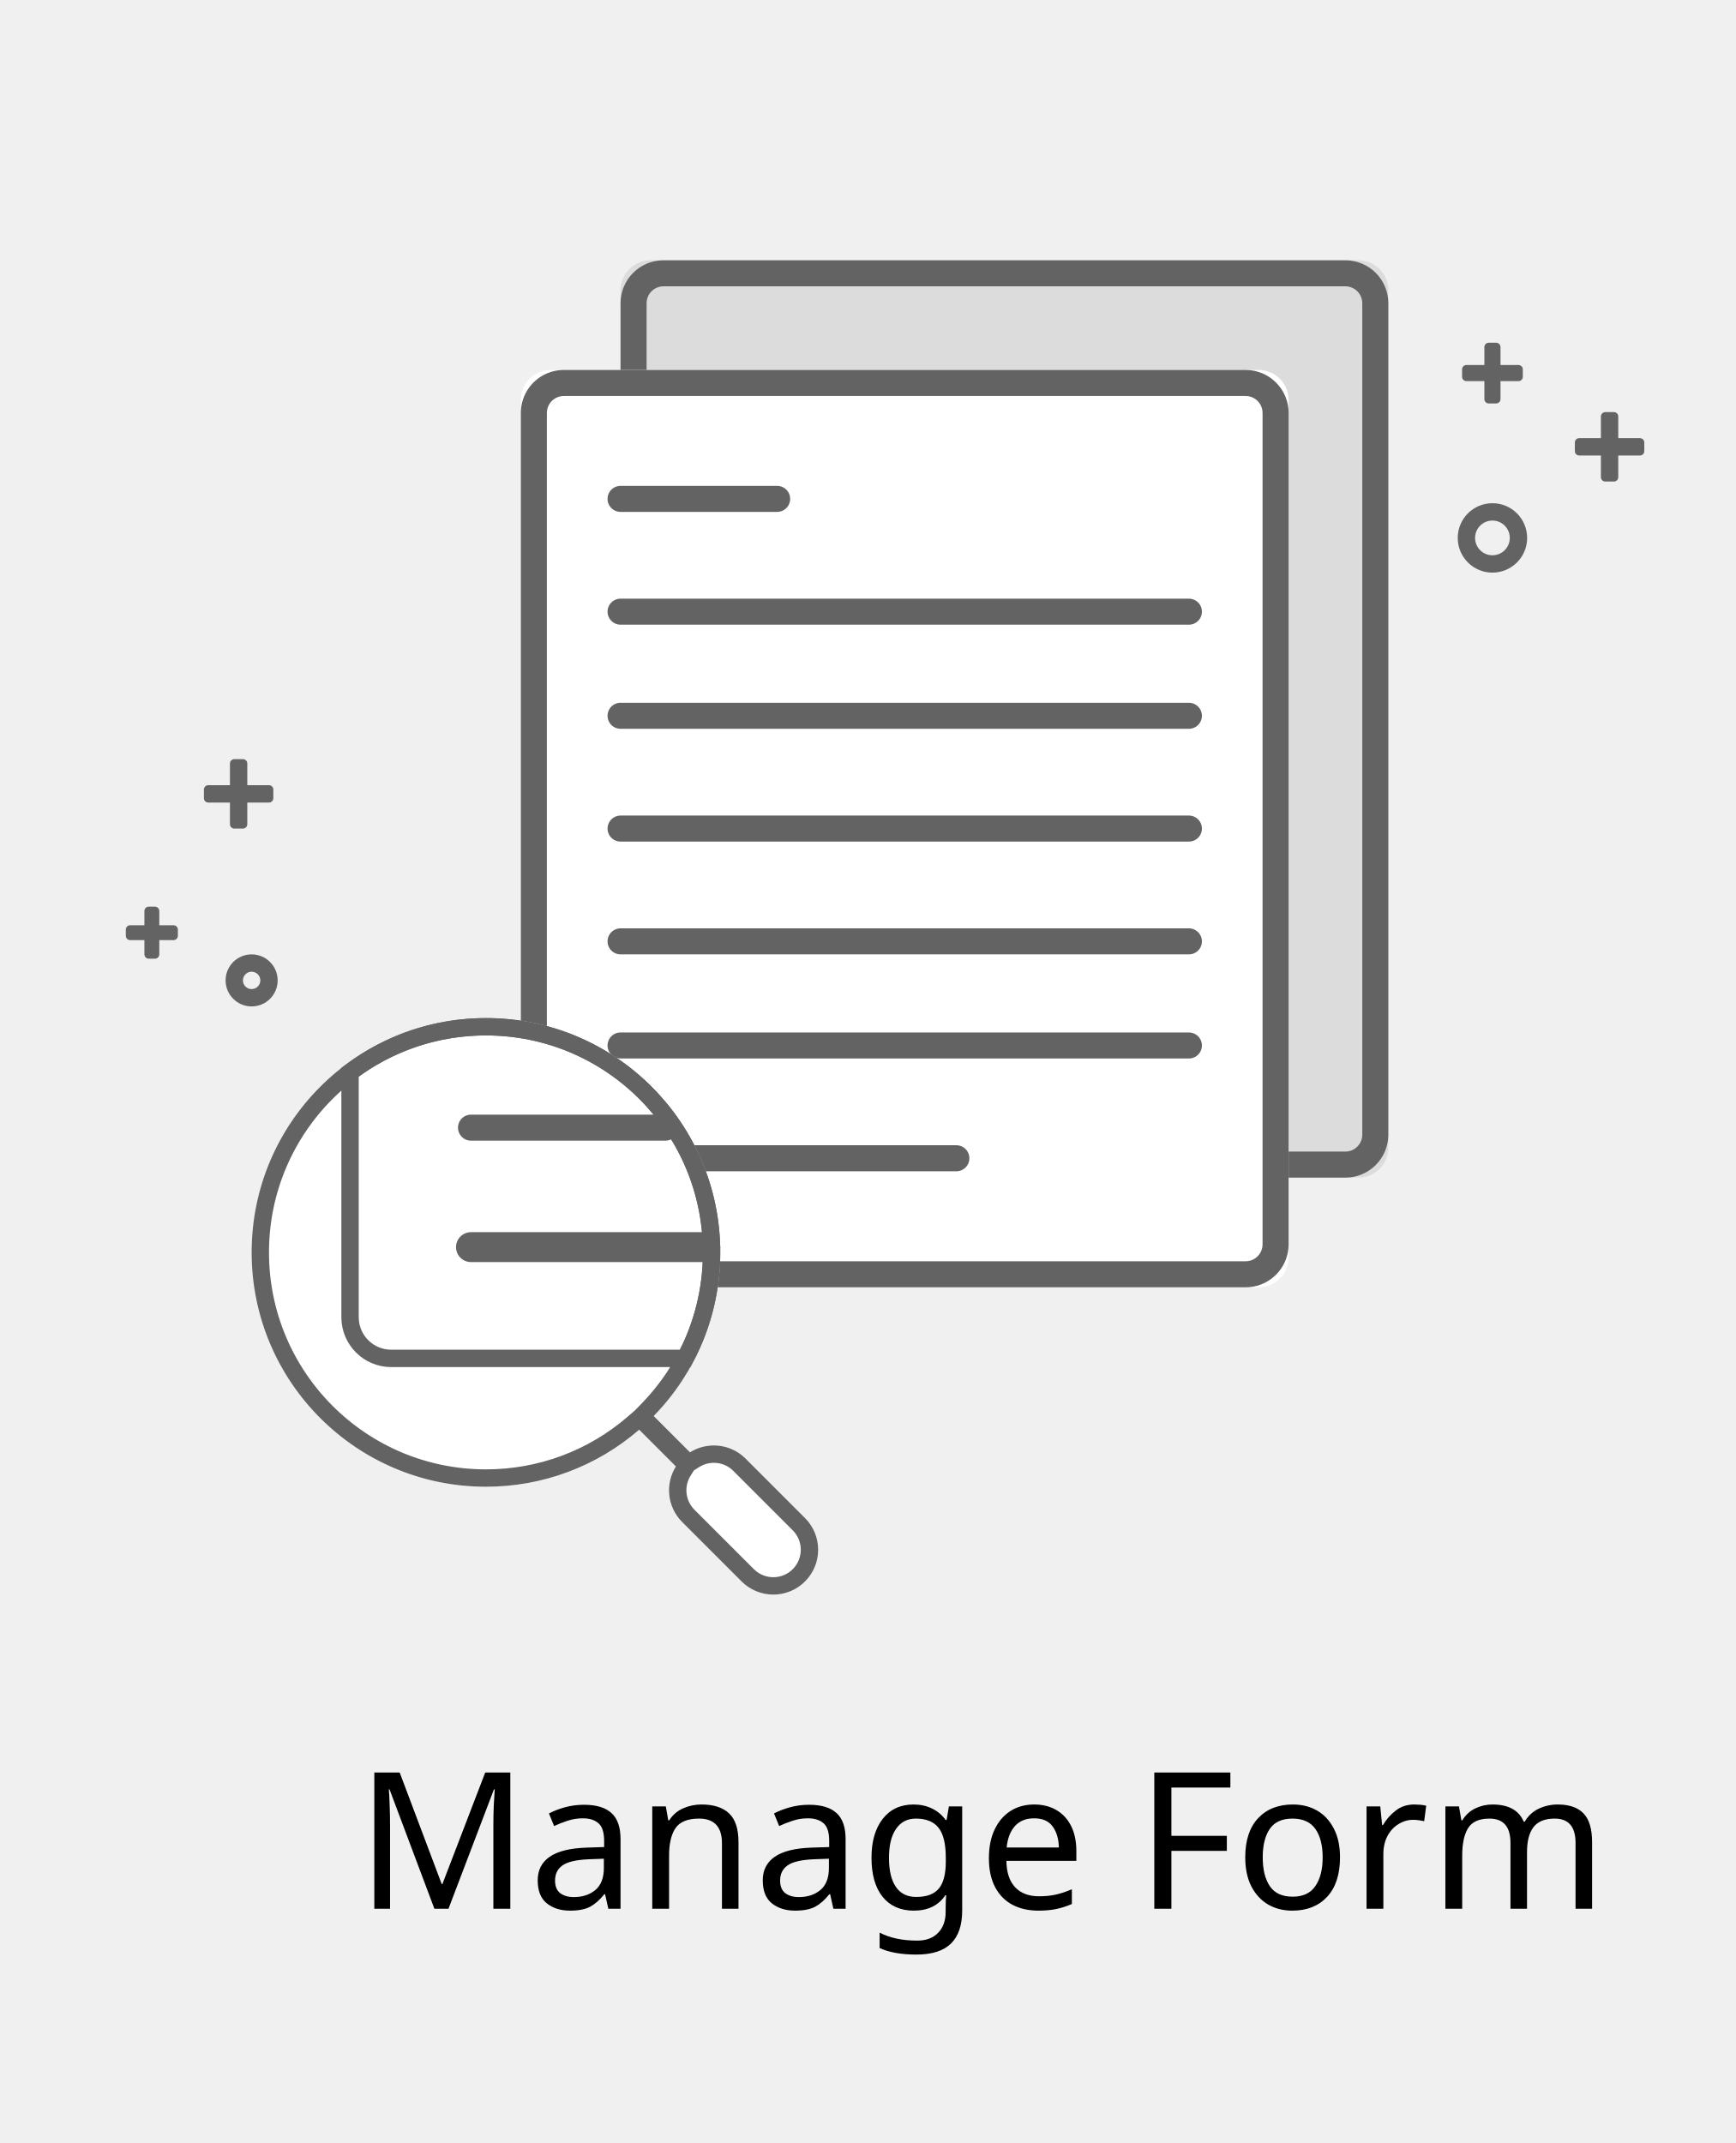
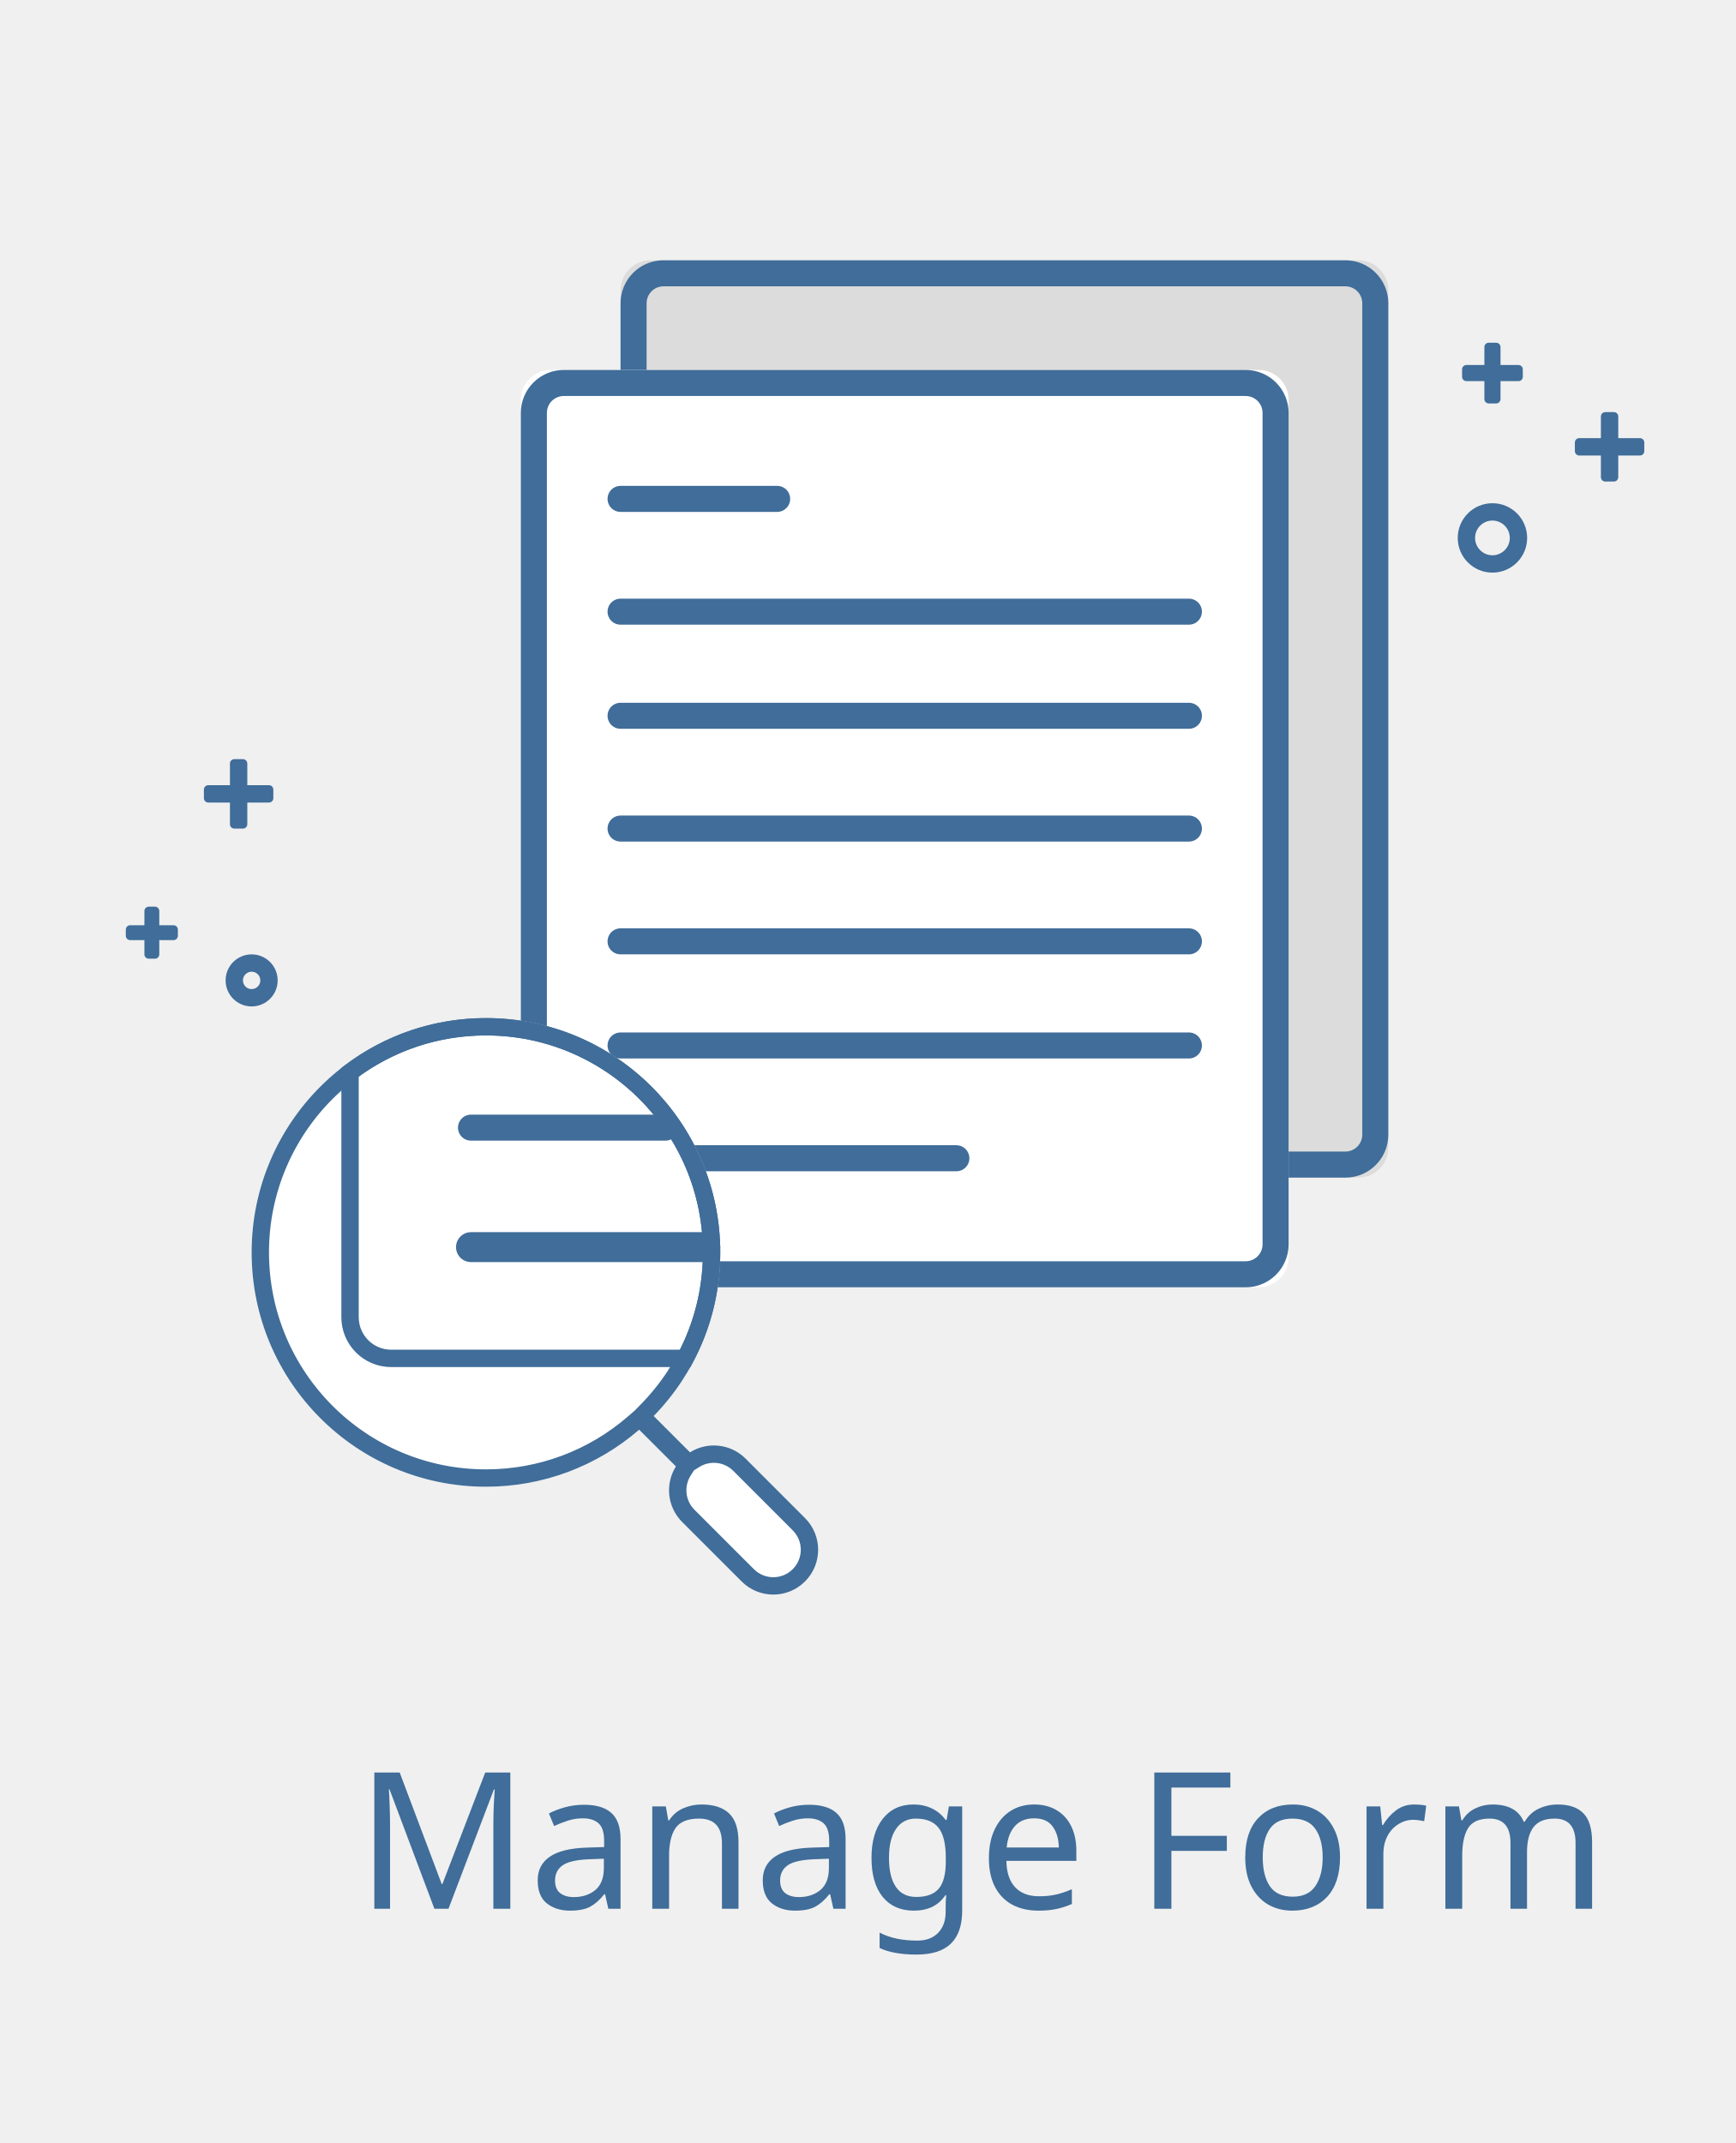
<svg xmlns="http://www.w3.org/2000/svg" xmlns:xlink="http://www.w3.org/1999/xlink" width="200px" height="247px" viewBox="0 0 200 247" version="1.1">
  <defs>
    <rect id="path-1" x="42.518" y="0" width="88.482" height="105.731" rx="3.45" />
    <rect id="path-2" x="31.026" y="12.642" width="88.482" height="105.731" rx="3.45" />
    <path d="M44.662,134.785 L48.896,139.02 C47.639,141.016 47.88,143.685 49.618,145.424 L56.47,152.276 C58.487,154.294 61.759,154.294 63.776,152.276 C65.794,150.258 65.794,146.987 63.776,144.969 L56.925,138.116 C55.186,136.378 52.517,136.137 50.521,137.394 L46.336,133.208 C51.084,128.341 54.009,121.688 54.009,114.351 C54.009,99.435 41.918,87.343 27.004,87.343 C12.09,87.343 0,99.435 0,114.351 C0,129.267 12.09,141.358 27.004,141.358 C33.755,141.358 39.928,138.881 44.662,134.785 L44.662,134.785 Z" id="path-3" />
    <path d="M50.56,127.567 C52.756,123.66 54.009,119.152 54.009,114.351 C54.009,99.435 41.918,87.343 27.004,87.343 C20.717,87.343 14.931,89.492 10.342,93.096 L10.342,121.821 C10.342,124.994 12.915,127.567 16.088,127.567 L50.56,127.567 L50.56,127.567 Z" id="path-4" />
  </defs>
  <g id="Page-1" stroke="none" stroke-width="1" fill="none" fill-rule="evenodd">
    <g id="Artboard-3-Copy">
-       <polygon id="right-cir" stroke="#636363" fill="#636363" fill-rule="nonzero" stroke-linecap="round" stroke-linejoin="round" points="189 52 186 52 186 55 185 55 185 52 182 52 182 51 185 51 185 48 186 48 186 51 189 51" />
-       <polygon id="left-cir" stroke="#636363" fill="#636363" fill-rule="nonzero" stroke-linecap="round" stroke-linejoin="round" points="31 92 28 92 28 95 27 95 27 92 24 92 24 91 27 91 27 88 28 88 28 91 31 91" />
-       <polygon id="left-sm-plus" stroke="#636363" fill="#636363" fill-rule="nonzero" stroke-linecap="round" stroke-linejoin="round" points="20 107.857 17.857 107.857 17.857 110 17.143 110 17.143 107.857 15 107.857 15 107.143 17.143 107.143 17.143 105 17.857 105 17.857 107.143 20 107.143" />
-       <polygon id="right-plus-sm" stroke="#636363" fill="#636363" fill-rule="nonzero" stroke-linecap="round" stroke-linejoin="round" points="175 43.429 172.429 43.429 172.429 46 171.571 46 171.571 43.429 169 43.429 169 42.571 171.571 42.571 171.571 40 172.429 40 172.429 42.571 175 42.571" />
-       <circle id="right-cir" stroke="#636363" stroke-width="2" fill-opacity="0" fill="#D8D8D8" cx="172" cy="62" r="3" />
-       <circle id="left-cir" stroke="#636363" stroke-width="2" fill-opacity="0" fill="#D8D8D8" cx="29" cy="113" r="2" />
+       <polygon id="right-cir" stroke="#406D99" fill="#406D99" fill-rule="nonzero" stroke-linecap="round" stroke-linejoin="round" points="189 52 186 52 186 55 185 55 185 52 182 52 182 51 185 51 185 48 186 48 186 51 189 51" />
+       <polygon id="left-cir" stroke="#406D99" fill="#406D99" fill-rule="nonzero" stroke-linecap="round" stroke-linejoin="round" points="31 92 28 92 28 95 27 95 27 92 24 92 24 91 27 91 27 88 28 88 28 91 31 91" />
+       <polygon id="left-sm-plus" stroke="#406D99" fill="#406D99" fill-rule="nonzero" stroke-linecap="round" stroke-linejoin="round" points="20 107.857 17.857 107.857 17.857 110 17.143 110 17.143 107.857 15 107.857 15 107.143 17.143 107.143 17.143 105 17.857 105 17.857 107.143 20 107.143" />
+       <polygon id="right-plus-sm" stroke="#406D99" fill="#406D99" fill-rule="nonzero" stroke-linecap="round" stroke-linejoin="round" points="175 43.429 172.429 43.429 172.429 46 171.571 46 171.571 43.429 169 43.429 169 42.571 171.571 42.571 171.571 40 172.429 40 172.429 42.571 175 42.571" />
+       <circle id="right-cir" stroke="#406D99" stroke-width="2" fill-opacity="0" fill="#D8D8D8" cx="172" cy="62" r="3" />
+       <circle id="left-cir" stroke="#406D99" stroke-width="2" fill-opacity="0" fill="#D8D8D8" cx="29" cy="113" r="2" />
      <g id="Group" transform="translate(29, 30)">
        <g id="pointer">
          <use fill="#DCDCDC" fill-rule="evenodd" xlink:href="#path-1" />
-           <rect stroke="#636363" stroke-width="3" x="44.018" y="1.5" width="85.482" height="102.731" rx="3.45" />
+           <rect stroke="#406D99" stroke-width="3" x="44.018" y="1.5" width="85.482" height="102.731" rx="3.45" />
        </g>
        <g id="pointer2">
          <use fill="#FFFFFF" fill-rule="evenodd" xlink:href="#path-2" />
-           <rect stroke="#636363" stroke-width="3" x="32.526" y="14.142" width="85.482" height="102.731" rx="3.45" />
+           <rect stroke="#406D99" stroke-width="3" x="32.526" y="14.142" width="85.482" height="102.731" rx="3.45" />
        </g>
-         <path d="M42.518,103.5 L81.219,103.5" id="pointer2" stroke="#636363" stroke-width="3" fill="#F5F5F5" stroke-linecap="round" stroke-linejoin="round" />
-         <path d="M42.518,90.5 L108.018,90.5" id="pointer2" stroke="#636363" stroke-width="3" fill="#F5F5F5" stroke-linecap="round" stroke-linejoin="round" />
-         <path d="M42.518,78.5 L108.018,78.5" id="pointer2" stroke="#636363" stroke-width="3" fill="#F5F5F5" stroke-linecap="round" stroke-linejoin="round" />
-         <path d="M42.518,65.5 L108.018,65.5" id="pointer2" stroke="#636363" stroke-width="3" fill="#F5F5F5" stroke-linecap="round" stroke-linejoin="round" />
-         <path d="M42.518,52.5 L108.018,52.5" id="pointer2" stroke="#636363" stroke-width="3" fill="#F5F5F5" stroke-linecap="round" stroke-linejoin="round" />
-         <path d="M42.518,40.5 L108.018,40.5" id="pointer2" stroke="#636363" stroke-width="3" fill="#F5F5F5" stroke-linecap="round" stroke-linejoin="round" />
-         <path d="M42.518,27.5 L60.564,27.5" id="pointer2" stroke="#636363" stroke-width="3" fill="#F5F5F5" stroke-linecap="round" stroke-linejoin="round" />
+         <path d="M42.518,103.5 L81.219,103.5" id="pointer2" stroke="#406D99" stroke-width="3" fill="#F5F5F5" stroke-linecap="round" stroke-linejoin="round" />
+         <path d="M42.518,90.5 L108.018,90.5" id="pointer2" stroke="#406D99" stroke-width="3" fill="#F5F5F5" stroke-linecap="round" stroke-linejoin="round" />
+         <path d="M42.518,78.5 L108.018,78.5" id="pointer2" stroke="#406D99" stroke-width="3" fill="#F5F5F5" stroke-linecap="round" stroke-linejoin="round" />
+         <path d="M42.518,65.5 L108.018,65.5" id="pointer2" stroke="#406D99" stroke-width="3" fill="#F5F5F5" stroke-linecap="round" stroke-linejoin="round" />
+         <path d="M42.518,52.5 L108.018,52.5" id="pointer2" stroke="#406D99" stroke-width="3" fill="#F5F5F5" stroke-linecap="round" stroke-linejoin="round" />
+         <path d="M42.518,40.5 L108.018,40.5" id="pointer2" stroke="#406D99" stroke-width="3" fill="#F5F5F5" stroke-linecap="round" stroke-linejoin="round" />
+         <path d="M42.518,27.5 L60.564,27.5" id="pointer2" stroke="#406D99" stroke-width="3" fill="#F5F5F5" stroke-linecap="round" stroke-linejoin="round" />
        <g id="pointer2">
          <use fill="#FFFFFF" fill-rule="evenodd" xlink:href="#path-3" />
-           <path stroke="#636363" stroke-width="2" d="M44.008,134.029 C39.316,138.087 33.337,140.358 27.004,140.358 C12.643,140.358 1,128.714 1,114.351 C1,99.987 12.643,88.343 27.004,88.343 C41.366,88.343 53.009,99.987 53.009,114.351 C53.009,121.23 50.328,127.684 45.62,132.51 L44.93,133.217 L50.379,138.666 L51.054,138.241 C52.686,137.213 54.835,137.441 56.218,138.823 L63.069,145.676 C64.696,147.303 64.696,149.942 63.069,151.569 C61.442,153.196 58.804,153.196 57.177,151.569 L50.325,144.717 C48.943,143.334 48.715,141.185 49.743,139.553 L50.168,138.877 L44.711,133.42 L44.008,134.029 Z" />
+           <path stroke="#406D99" stroke-width="2" d="M44.008,134.029 C39.316,138.087 33.337,140.358 27.004,140.358 C12.643,140.358 1,128.714 1,114.351 C1,99.987 12.643,88.343 27.004,88.343 C41.366,88.343 53.009,99.987 53.009,114.351 C53.009,121.23 50.328,127.684 45.62,132.51 L44.93,133.217 L50.379,138.666 L51.054,138.241 C52.686,137.213 54.835,137.441 56.218,138.823 L63.069,145.676 C64.696,147.303 64.696,149.942 63.069,151.569 C61.442,153.196 58.804,153.196 57.177,151.569 L50.325,144.717 C48.943,143.334 48.715,141.185 49.743,139.553 L50.168,138.877 L44.711,133.42 L44.008,134.029 Z" />
        </g>
        <g id="pointer2">
          <use fill-opacity="0" fill="#D8D8D8" fill-rule="evenodd" xlink:href="#path-4" />
-           <path stroke="#636363" stroke-width="2" d="M49.967,126.567 C51.954,122.841 53.009,118.674 53.009,114.351 C53.009,99.987 41.366,88.343 27.004,88.343 C21.267,88.343 15.817,90.206 11.342,93.588 L11.342,121.821 C11.342,124.442 13.467,126.567 16.088,126.567 L49.967,126.567 Z" />
+           <path stroke="#406D99" stroke-width="2" d="M49.967,126.567 C51.954,122.841 53.009,118.674 53.009,114.351 C53.009,99.987 41.366,88.343 27.004,88.343 C21.267,88.343 15.817,90.206 11.342,93.588 L11.342,121.821 C11.342,124.442 13.467,126.567 16.088,126.567 L49.967,126.567 Z" />
        </g>
-         <path d="M25.281,113.743 L52.285,113.743" id="ln-b" stroke="#636363" stroke-width="3.45" fill="#F5F5F5" stroke-linecap="round" stroke-linejoin="round" />
-         <path d="M25.281,99.971 L47.689,99.971" id="ln-a" stroke="#636363" stroke-width="3" fill="#F5F5F5" stroke-linecap="round" stroke-linejoin="round" />
+         <path d="M25.281,113.743 L52.285,113.743" id="ln-b" stroke="#406D99" stroke-width="3.45" fill="#F5F5F5" stroke-linecap="round" stroke-linejoin="round" />
+         <path d="M25.281,99.971 L47.689,99.971" id="ln-a" stroke="#406D99" stroke-width="3" fill="#F5F5F5" stroke-linecap="round" stroke-linejoin="round" />
      </g>
-       <text id="Manage-Form" font-family="NunitoSans-ExtraLight, Nunito Sans" font-size="22" font-weight="300" fill="#000000">
+       <text id="Manage-Form" font-family="NunitoSans-ExtraLight, Nunito Sans" font-size="22" font-weight="300" fill="#406D99">
        <tspan x="41" y="220">Manage Form</tspan>
      </text>
    </g>
  </g>
  <style>
  #pointer {
    stroke-dasharray: 700;
    stroke-dashoffset: 0;
    -webkit-animation: dash 1500ms ease-in-out forwards;
    -o-animation: dash 1500ms ease-in-out forwards;
    -moz-animation: dash 1500ms ease-in-out forwards;
    animation: dash 1500ms ease-in-out forwards;
    animation-direction: alternate;
  }
  
  @-webkit-keyframes dash {
    from {
      stroke-dashoffset: 700;
    }
    to {
      stroke-dashoffset: 0;
    }
  }

    #pointer2 {
    stroke-dasharray: 800;
    stroke-dashoffset: 0;
    -webkit-animation: dash 1500ms linear forwards;
    -o-animation: dash 1500ms linear forwards;
    -moz-animation: dash 1500ms linear forwards;
    animation: dash 1500ms linear forwards;
    animation-direction: alternate;
  }
  
  @-webkit-keyframes dash {
    from {
      stroke-dashoffset: 800;
    }
    to {
      stroke-dashoffset: 0;
    }
  }

      #plus {
    stroke-dasharray: 500;
    stroke-dashoffset: 0;
    -webkit-animation: dash 1000ms linear forwards;
    -o-animation: dash 1000ms linear forwards;
    -moz-animation: dash 1000ms linear forwards;
    animation: dash 1000ms linear forwards;
    
  }
  

  

</style>
</svg>
